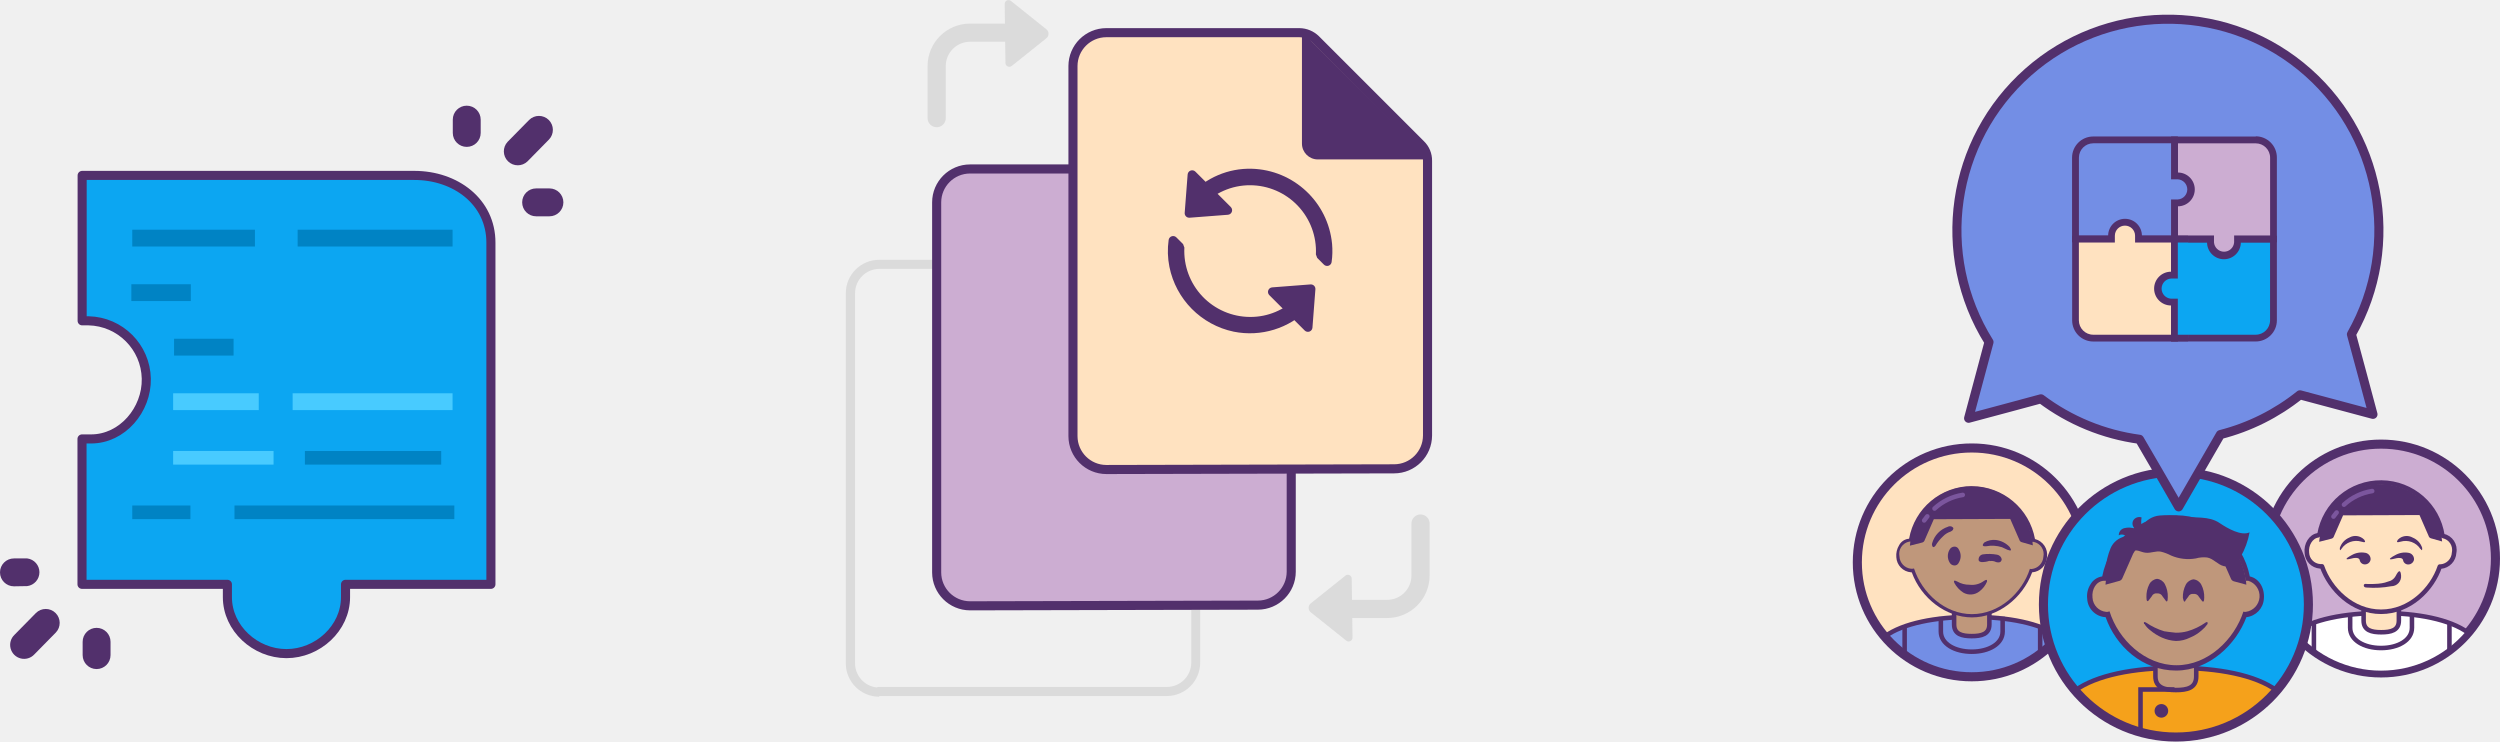
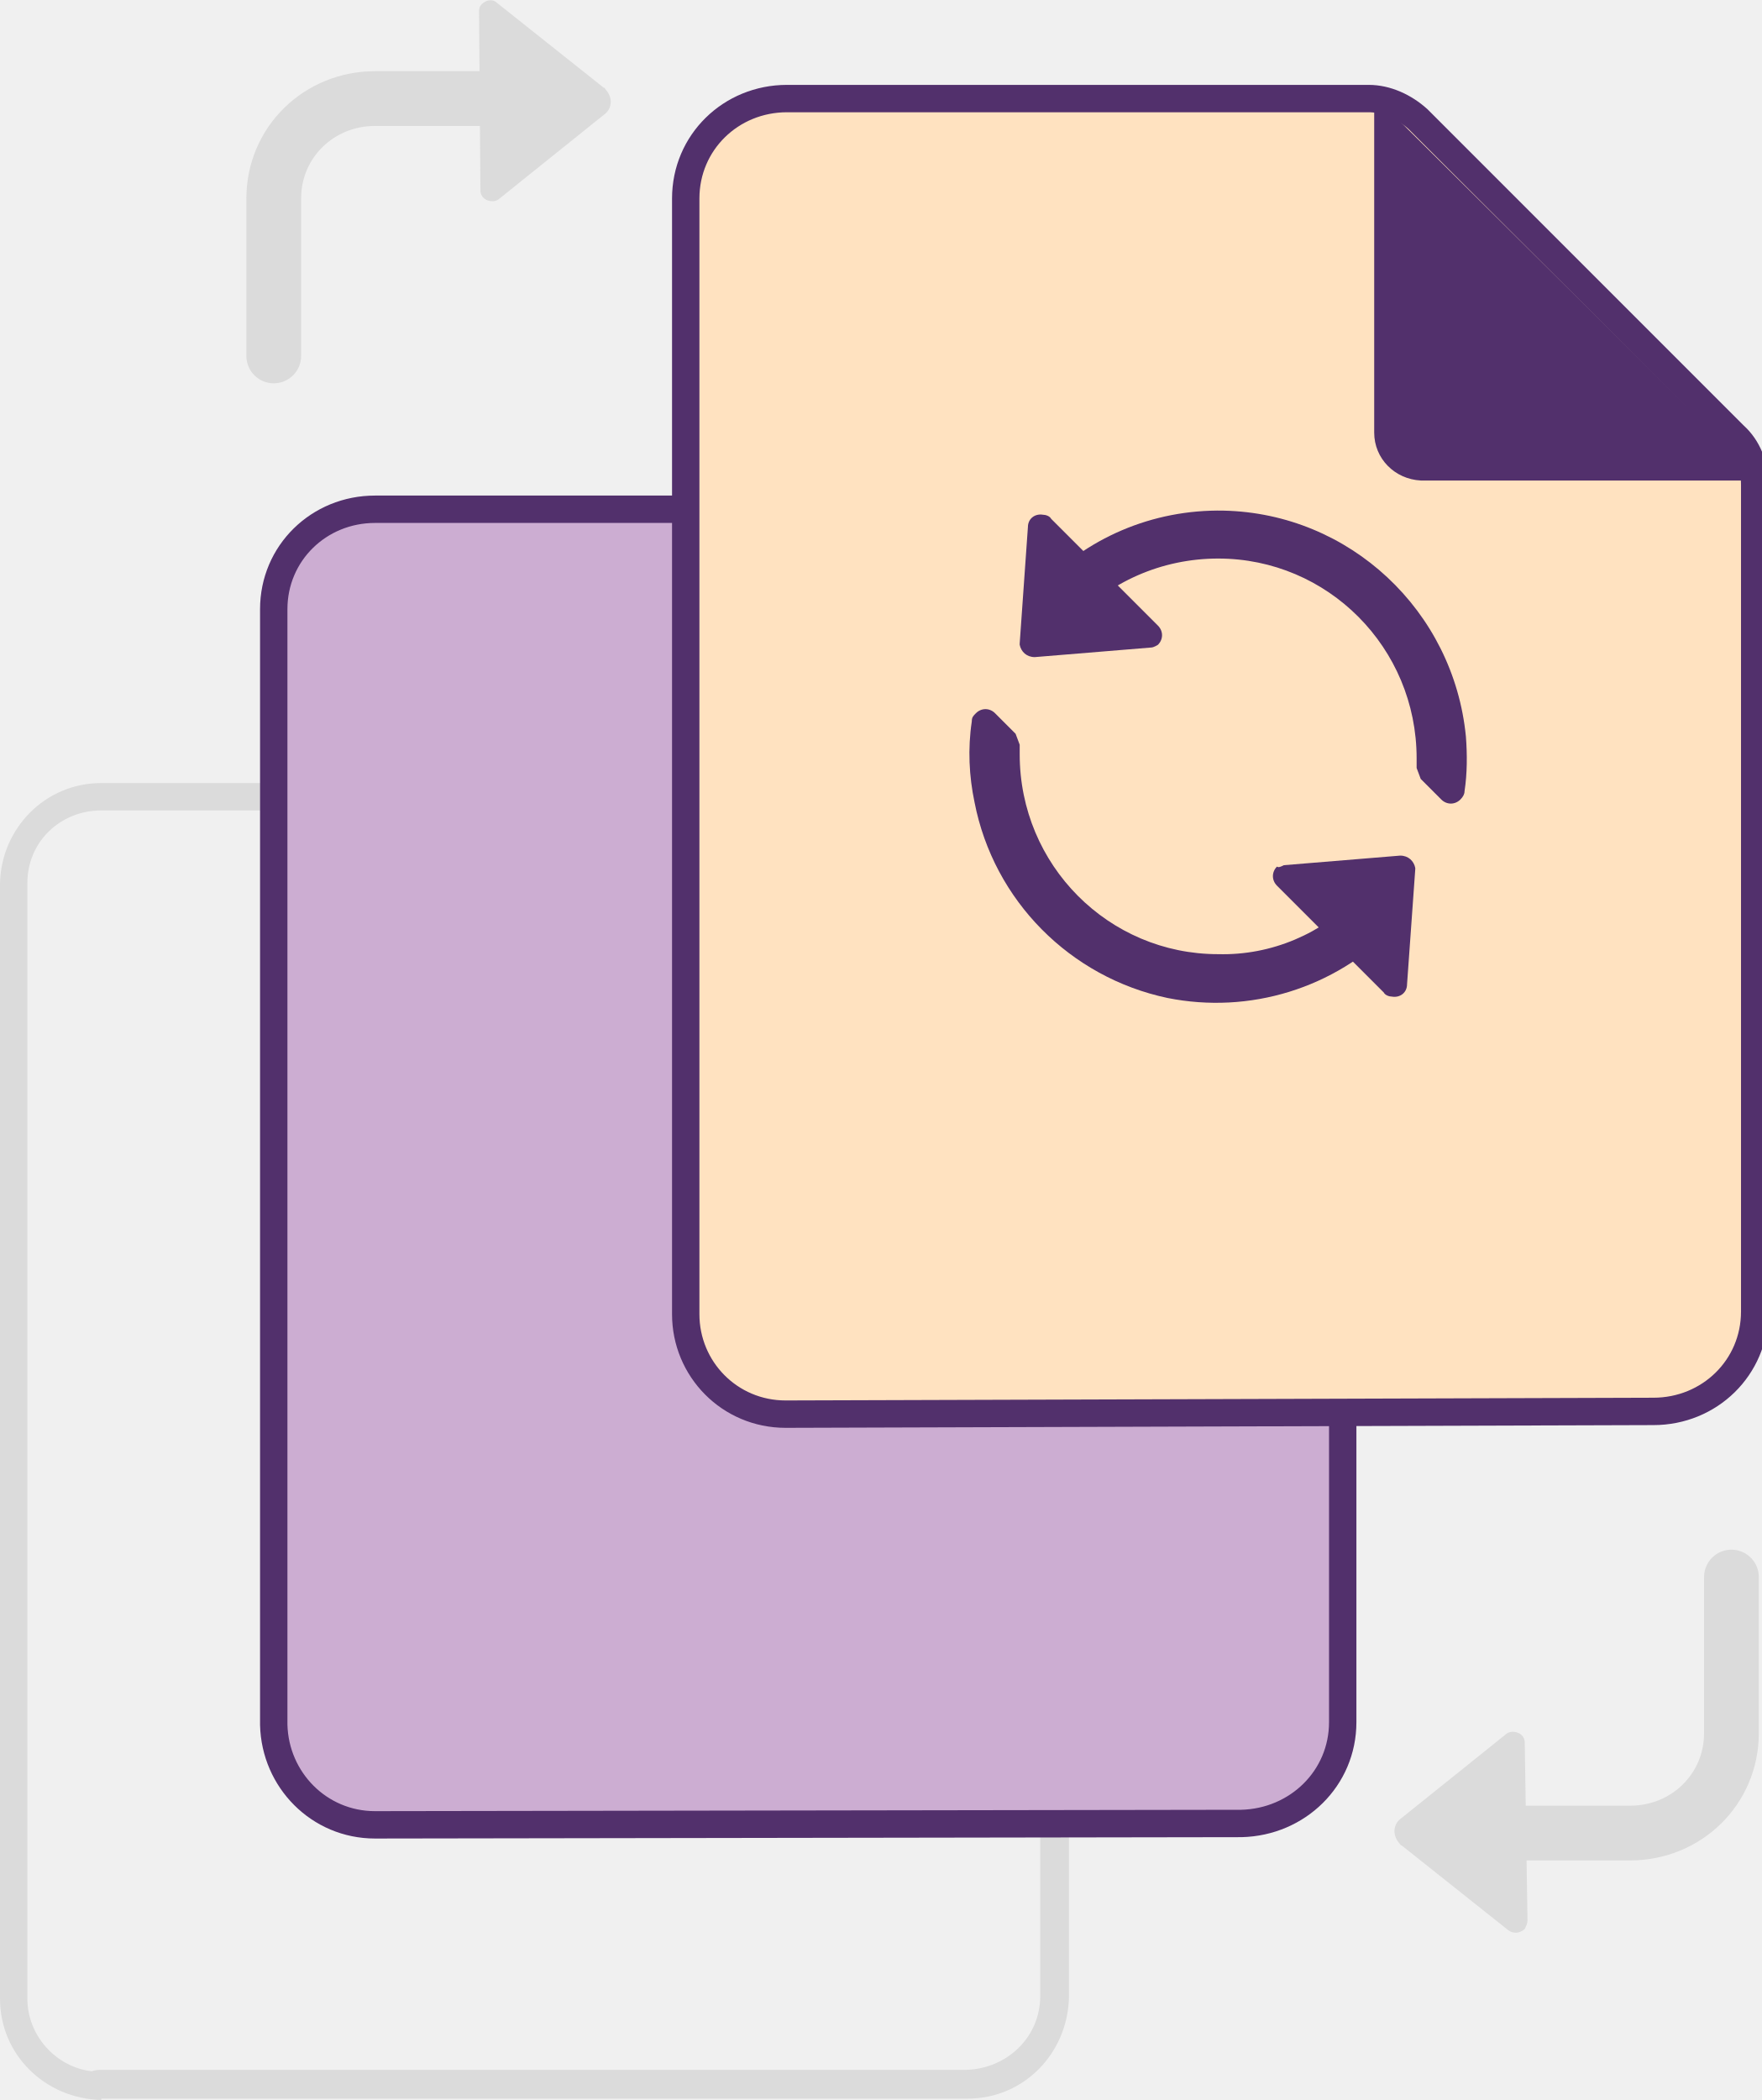
- <svg xmlns="http://www.w3.org/2000/svg" id="Layer_1" data-name="Layer 1" viewBox="0 0 550.25 163.23">
-   <defs>
-     <style>.cls-1,.cls-12,.cls-15,.cls-6,.cls-8{fill:none;}.cls-2{fill:#dbdbdb;}.cls-22,.cls-3{fill:#ccadd2;}.cls-10,.cls-13,.cls-14,.cls-15,.cls-16,.cls-20,.cls-21,.cls-3,.cls-5,.cls-8,.cls-9{stroke:#52306c;}.cls-12,.cls-16,.cls-20,.cls-21,.cls-3,.cls-6{stroke-linecap:round;}.cls-14,.cls-16,.cls-20,.cls-21,.cls-3{stroke-linejoin:round;}.cls-15,.cls-16,.cls-21,.cls-3,.cls-5{stroke-width:2px;}.cls-4{fill:#52306c;}.cls-14,.cls-5,.cls-7{fill:#ffe2c0;}.cls-10,.cls-12,.cls-13,.cls-15,.cls-5,.cls-6,.cls-8,.cls-9{stroke-miterlimit:10;}.cls-6{stroke:#dbdbdb;stroke-width:4px;}.cls-21,.cls-23,.cls-9{fill:#738ee5;}.cls-10,.cls-11{fill:#bf977b;}.cls-12{stroke:#a47cce;opacity:0.5;isolation:isolate;}.cls-13{fill:#fff;}.cls-16,.cls-19{fill:#0ca6f2;}.cls-17{fill:#48cbff;}.cls-18{fill:#0083c4;}.cls-20{fill:#f5a11b;}.cls-24{clip-path:url(#clip-path);}</style>
-     <clipPath id="clip-path">
-       <rect class="cls-1" x="474.12" y="51.88" width="7.47" height="23.25" />
-     </clipPath>
-   </defs>
-   <path class="cls-2" d="M236,59.19a3.25,3.25,0,0,1,2.19.91l23.1,23.1a2.88,2.88,0,0,1,.91,2.19v60.45a5.36,5.36,0,0,1-5.35,5.35h-63.3a2,2,0,0,0-.66.11,5.36,5.36,0,0,1-4.69-5.31V64.53a5.36,5.36,0,0,1,5.35-5.35H236m0-2H193.51a7.36,7.36,0,0,0-7.35,7.35V146a7.36,7.36,0,0,0,7.35,7.35v-0.15h63.3a7.36,7.36,0,0,0,7.35-7.35V85.38a4.88,4.88,0,0,0-1.5-3.6l-23.1-23.1a5.24,5.24,0,0,0-3.6-1.5h0Z" />
-   <path class="cls-3" d="M213.51,133.34a7.36,7.36,0,0,1-7.35-7.35V44.54a7.36,7.36,0,0,1,7.35-7.35H256a5.24,5.24,0,0,1,3.6,1.5l23.1,23.1a4.88,4.88,0,0,1,1.5,3.6v60.45a7.36,7.36,0,0,1-7.35,7.35Z" />
-   <path class="cls-4" d="M256.56,37.34v24.3A3.49,3.49,0,0,0,260,65.09h24.9" />
-   <path class="cls-5" d="M243.51,103.34A7.36,7.36,0,0,1,236.16,96V14.54a7.36,7.36,0,0,1,7.35-7.35H286a5.24,5.24,0,0,1,3.6,1.5l23.1,23.1a4.88,4.88,0,0,1,1.5,3.6V95.84a7.36,7.36,0,0,1-7.35,7.35Z" />
-   <path class="cls-4" d="M286.56,7V31.63A3.49,3.49,0,0,0,290,35.09h24.9" />
-   <path class="cls-6" d="M206.16,26V14.54a7.36,7.36,0,0,1,7.35-7.35H226" />
-   <path class="cls-2" d="M221.3,13.86a0.85,0.85,0,0,0,1.39.65l7.6-6.08a1.26,1.26,0,0,0,0-2l-7.77-6.22a0.85,0.85,0,0,0-1.39.68Z" />
-   <path class="cls-6" d="M312.66,115.23v11.45a7.36,7.36,0,0,1-7.35,7.35H292.86" />
-   <path class="cls-2" d="M297.51,127.35a0.85,0.85,0,0,0-1.39-.65l-7.6,6.08a1.26,1.26,0,0,0,0,2L296.3,141a0.85,0.85,0,0,0,1.39-.68Z" />
-   <circle id="SVGID" class="cls-7" cx="433.98" cy="123.78" r="25.18" />
-   <circle id="SVGID-2" data-name="SVGID" class="cls-8" cx="433.98" cy="123.78" r="25.18" />
-   <path class="cls-8" d="M423.92,136.75c-0.62,3.12,4.16,6.17,10.2,6.17s10.68-3.19,10.2-6.24" />
-   <path class="cls-9" d="M434,135.78c-8,0-15.12,1.39-19.15,4.3a25.08,25.08,0,0,0,38.29,0C449.11,137.17,442,135.78,434,135.78Z" />
-   <path class="cls-8" d="M427.18,135.78V139c0,2.71,3.05,4.44,6.8,4.44h0c3.75,0,6.8-1.73,6.8-4.44v-3.26" />
-   <path class="cls-10" d="M437.87,133.56H430.1v3.88c0,2.15,1.73,2.57,3.88,2.57h0c2.15,0,3.88-.42,3.88-2.57v-3.88h0Z" />
-   <path class="cls-11" d="M434,135.5c-6.31,0-11.24-4.93-13-10h-0.42a3.14,3.14,0,0,1-2.91-3c-0.21-1.8.9-3.61,2.43-3.82a1,1,0,0,1,.28-0.21h0.07a13.7,13.7,0,0,1,27.06.28c0.07,0,.07.07,0.14,0.07a3.12,3.12,0,0,1,2.43,3.68,3.21,3.21,0,0,1-2.91,3.05H447C445.22,130.58,440.3,135.5,434,135.5Z" />
-   <path class="cls-4" d="M434,107.68a13.4,13.4,0,0,1,13.25,11.59h0.35a2.74,2.74,0,0,1,2.15,3.26,2.89,2.89,0,0,1-2.57,2.71H447a0.25,0.25,0,0,1-.21-0.07c-1.73,5.41-6.8,10-12.76,10s-11-4.65-12.76-10.06a0.88,0.88,0,0,1-.42.07h-0.21a2.84,2.84,0,0,1-2.57-2.71,2.74,2.74,0,0,1,2.15-3.26h0.55A13.39,13.39,0,0,1,434,107.68m0-.69a14.06,14.06,0,0,0-13.81,11.59h-0.07A2.68,2.68,0,0,0,418,120a4.27,4.27,0,0,0-.62,2.64,3.51,3.51,0,0,0,3.26,3.33h0.14c2.08,5.76,7.56,9.92,13.25,9.92s11.1-4.16,13.25-9.92a3.51,3.51,0,0,0,3.26-3.33,3.57,3.57,0,0,0-2.64-4A14.19,14.19,0,0,0,434,107h0Z" />
-   <path class="cls-4" d="M442.45,114.21l2,4.58a0.75,0.75,0,0,0,.55.55l2.43,0.69a13.56,13.56,0,0,0-27.06.07l2.71-.69a0.75,0.75,0,0,0,.55-0.55l2-4.58" />
-   <g id="a">
-     <path class="cls-4" d="M437.94,123.5a2.19,2.19,0,0,1,1.39.21q1.14,0.31,1.25-.62a1.25,1.25,0,0,0-1-1,9.86,9.86,0,0,0-3.19-.07,1.11,1.11,0,0,0-.9,1c-0.07.42,0.14,0.62,0.62,0.69a4.88,4.88,0,0,0,1.8-.28m-7.08,4.58c-0.69-.35-0.9-0.28-0.69.28a5.9,5.9,0,0,0,2,2.15,3.16,3.16,0,0,0,3.54-.28,5.18,5.18,0,0,0,1.66-2.15c0.07-.49-0.14-0.49-0.69-0.14a4.39,4.39,0,0,1-3.19.83,5.17,5.17,0,0,1-2.64-.69m-0.69-7.7a1.22,1.22,0,0,0-1,.62,2.76,2.76,0,0,0,0,2.91,1.22,1.22,0,0,0,1,.62,1,1,0,0,0,1-.62,2.76,2.76,0,0,0,0-2.91,1,1,0,0,0-1-.62m-0.28-3.75c0.21-.28.07-0.49-0.35-0.69a1,1,0,0,0-.62,0,0.24,0.24,0,0,0-.14.07,5.32,5.32,0,0,0-3.47,3.61,0.77,0.77,0,0,0,0,.55c0.14,0.42.35,0.42,0.69,0.07a9.44,9.44,0,0,1,1.73-2.15,3.9,3.9,0,0,1,1.6-1c0.07,0,.07-0.07.14-0.07a1.1,1.1,0,0,0,.42-0.35M441.82,121c0.9,0.35,1,.14.49-0.62a5,5,0,0,0-3-1.53,4.16,4.16,0,0,0-2.57.55q-0.83.94,0.42,0.83a7.2,7.2,0,0,1,3.47.21Z" />
-   </g>
-   <line class="cls-8" x1="419.21" y1="137.79" x2="419.21" y2="144.04" />
-   <line class="cls-8" x1="449.04" y1="137.79" x2="449.04" y2="144.04" />
-   <path class="cls-12" d="M424.2,113.65l-0.69.9" />
-   <path class="cls-12" d="M432,108.93a11.87,11.87,0,0,0-6.21,3" />
-   <circle id="SVGID-3" data-name="SVGID" class="cls-3" cx="524.07" cy="122.93" r="25.18" />
-   <circle id="SVGID-4" data-name="SVGID" class="cls-8" cx="524.07" cy="122.93" r="25.18" />
-   <path class="cls-8" d="M514,135.9c-0.62,3.12,4.16,6.17,10.2,6.17s10.68-3.19,10.2-6.24" />
-   <path class="cls-13" d="M524.07,134.93c-8,0-15.12,1.39-19.15,4.3a25.08,25.08,0,0,0,38.29,0C539.19,136.32,532.11,134.93,524.07,134.93Z" />
-   <path class="cls-8" d="M517.27,134.93v3.26c0,2.71,3.05,4.44,6.8,4.44h0c3.75,0,6.8-1.73,6.8-4.44v-3.26" />
-   <path class="cls-14" d="M528,132.71h-7.77v3.88c0,2.15,1.73,2.57,3.88,2.57h0c2.15,0,3.88-.42,3.88-2.57v-3.88h0Z" />
-   <path class="cls-14" d="M524.07,134.65c-6.31,0-11.24-4.93-13-10h-0.42a3.14,3.14,0,0,1-2.91-3c-0.21-1.8.9-3.61,2.43-3.82a1,1,0,0,1,.28-0.21h0.07a13.7,13.7,0,0,1,27.06.28c0.07,0,.07.07,0.14,0.07a3.12,3.12,0,0,1,2.43,3.68,3.21,3.21,0,0,1-2.91,3.05H537C535.31,129.73,530.38,134.65,524.07,134.65Z" />
-   <path class="cls-4" d="M532.53,113.36l2,4.58a0.75,0.75,0,0,0,.55.55l2.43,0.69a13.56,13.56,0,0,0-27.06.07l2.71-.69a0.75,0.75,0,0,0,.55-0.55l2-4.58Z" />
-   <line class="cls-8" x1="509.29" y1="136.94" x2="509.29" y2="143.19" />
-   <line class="cls-8" x1="539.12" y1="136.94" x2="539.12" y2="143.19" />
-   <path class="cls-12" d="M514.29,112.8l-0.69.9" />
-   <path class="cls-12" d="M522.12,108.08a11.87,11.87,0,0,0-6.21,3" />
-   <g id="a-2" data-name="a">
-     <path class="cls-4" d="M520.27,128.87q0,0.44.64,0.45a21.06,21.06,0,0,0,5.41-.29,2.17,2.17,0,0,0,2.16-2.36q-0.16-1.89-1.14,0a2.47,2.47,0,0,1-1.16,1.15q-0.69.25-1.27,0.41t-1.51.25a20.24,20.24,0,0,1-2.48.05q-0.66-.1-0.66.33m0.32-7.19a4.35,4.35,0,0,0-3,.53,7.33,7.33,0,0,0-1,.62q-0.36.41,0.49,0.23,2.1-.6,2.3.21a1.15,1.15,0,0,0,1.34.95,1.23,1.23,0,0,0,1.06-1.1,1.4,1.4,0,0,0-1.16-1.44M515,120.6q-0.05.86,0.33,0.23a3.92,3.92,0,0,1,4.45-1.6q1.16,0.36.58-.45a2.71,2.71,0,0,0-3.3-.45A3.69,3.69,0,0,0,515,120.6m11.13,2.23q-0.36.41,0.48,0.23,2.11-.6,2.3.21a1.14,1.14,0,0,0,1.36.95,1.26,1.26,0,0,0,1.06-1.1,1.42,1.42,0,0,0-1.18-1.44,4.32,4.32,0,0,0-3,.53,5.62,5.62,0,0,0-1,.62m6.63-2q0.41,0.62.34-.25a3.65,3.65,0,0,0-2.07-2.25,2.69,2.69,0,0,0-3.27.45q-0.59.81,0.56,0.45A3.9,3.9,0,0,1,532.73,120.82Z" />
-   </g>
-   <circle id="SVGID-5" data-name="SVGID" class="cls-8" cx="433.98" cy="123.78" r="25.18" />
-   <circle id="SVGID-6" data-name="SVGID" class="cls-15" cx="433.98" cy="123.78" r="25.18" />
-   <path class="cls-16" d="M91.21,38.61H18.08v32H19.5A13,13,0,0,1,32.2,83.33c0.15,6.86-5.28,13.28-12.15,13.28h-2v32h32v2.83c0,6.86,6.14,12.42,13,12.42s13-5.56,13-12.42v-2.83h32V53.44C108.08,44.4,100.24,38.61,91.21,38.61Z" />
-   <path class="cls-4" d="M118,47.61l2.93,0a3.07,3.07,0,1,0,0-6.14l-2.93,0A3.07,3.07,0,1,0,118,47.61Z" />
-   <path class="cls-4" d="M120.79,26.41a3.07,3.07,0,0,0-4.34,0l-4.73,4.81a3.07,3.07,0,0,0,4.38,4.3l4.73-4.81A3.07,3.07,0,0,0,120.79,26.41Z" />
-   <path class="cls-4" d="M99.66,29.26a3.07,3.07,0,1,0,6.14,0l0-2.93a3.07,3.07,0,1,0-6.14,0Z" />
-   <path class="cls-4" d="M6,122.91l-2.93,0a3.07,3.07,0,0,0,0,6.14L6,129A3.07,3.07,0,0,0,6,122.91Z" />
-   <path class="cls-4" d="M12.24,134.93a3.07,3.07,0,0,0-4.34,0l-4.73,4.81a3.07,3.07,0,1,0,4.38,4.3l4.73-4.81A3.07,3.07,0,0,0,12.24,134.93Z" />
-   <path class="cls-4" d="M24.33,141.26a3.07,3.07,0,1,0-6.14,0l0,2.93a3.07,3.07,0,1,0,6.14,0Z" />
-   <path class="cls-17" d="M64.41,86.56h35.2v3.7H64.41v-3.7Z" />
-   <path class="cls-18" d="M29.11,50.56h27v3.7h-27v-3.7Z" />
-   <path class="cls-18" d="M65.51,50.56h34.1v3.7H65.51v-3.7Z" />
-   <path class="cls-18" d="M28.91,62.56H42v3.7H28.91v-3.7Z" />
-   <path class="cls-18" d="M38.31,74.56h13.1v3.7H38.31v-3.7Z" />
-   <path class="cls-17" d="M38.11,86.56H56.95v3.7H38.11v-3.7Z" />
-   <path class="cls-17" d="M38.11,99.26h22.1v3H38.11v-3Z" />
-   <path class="cls-18" d="M29.11,111.26h12.8v3H29.11v-3Z" />
-   <path class="cls-18" d="M51.61,111.26H100v3H51.61v-3Z" />
-   <path class="cls-18" d="M67.11,99.26h30v3h-30v-3Z" />
-   <circle id="SVGID-7" data-name="SVGID" class="cls-19" cx="478.82" cy="133.06" r="29.16" />
-   <path class="cls-20" d="M478.92,147c-9.29,0-17.52,1.6-22.22,5a29.2,29.2,0,0,0,44.44,0C496.44,148.55,488.22,147,478.92,147Z" />
-   <path class="cls-10" d="M483.41,144.39h-9v4.49c0,2.46,2,3,4.49,3h0c2.46,0,4.49-.43,4.49-3v-4.49Z" />
-   <path class="cls-11" d="M478.92,147.06c-7.26,0-13-5.88-15.17-11.75h-0.32a3.81,3.81,0,0,1-3.53-3.63c-0.21-2.24,1.07-4.17,3-4.38h0.21a16,16,0,0,1,31.62,0h0c1.92,0.21,3.2,2.14,3,4.38a3.81,3.81,0,0,1-3.53,3.63H494C492,141.18,486.19,147.06,478.92,147.06Z" />
-   <path class="cls-4" d="M478.92,114.48a15.64,15.64,0,0,1,15.38,13.35h0.53a3.51,3.51,0,0,1-.53,6.84H494c-0.11,0-.21,0-0.21-0.11-2,6.2-7.8,11.86-14.74,11.86s-12.82-5.66-14.74-11.86c-0.11,0-.32.11-0.43,0.11h-0.32a3.32,3.32,0,0,1-3-3.1c-0.21-1.92.85-3.63,2.46-3.74h0.64a15.27,15.27,0,0,1,15.28-13.35m0-1.07a16.58,16.58,0,0,0-16.24,13.46,3.51,3.51,0,0,0-2.56,1.71,4.79,4.79,0,0,0-.75,3.2,4.27,4.27,0,0,0,4.06,4.06h0c2.24,6.41,8.12,11.75,15.49,11.75s13.25-5.77,15.49-11.75a4.35,4.35,0,0,0,3.85-4.06c0.21-2.35-1.07-4.49-3.1-4.91a16.58,16.58,0,0,0-16.24-13.46h0Z" />
-   <path class="cls-4" d="M488.65,122L491,127.3a1,1,0,0,0,.64.64l2.78,0.75a15.54,15.54,0,0,0-31,0l3.1-.85a1,1,0,0,0,.64-0.64l2.35-5.34,0.53-.85,4.27-2.35,5.77,1.82Z" />
-   <path class="cls-4" d="M475.61,121.42a9.65,9.65,0,0,1,2.24.85,9.55,9.55,0,0,0,5.45.64,6.41,6.41,0,0,1,2.46-.21c1.39,0.21,2.35,1.6,3.74,1.92a3.38,3.38,0,0,0,3.63-2,16.81,16.81,0,0,0,2-5.45c-1.82.85-4.81-.85-6.52-2-2.46-1.71-5.45-1.07-8.44-1.5a18.16,18.16,0,0,0-4.81-.21,5.09,5.09,0,0,0-4,2.56,7.16,7.16,0,0,1,0-2.14,1.57,1.57,0,0,0-1.82.64,1.48,1.48,0,0,0,.32,1.82,4,4,0,0,0-2.24-.11,1.59,1.59,0,0,0-1.28,1.6,1.31,1.31,0,0,1,1.6.21,4.37,4.37,0,0,0-3.42,2.67,15.46,15.46,0,0,0-1.07,4.38,19.72,19.72,0,0,1-.43,2.46c-0.11-.43,1.18,0,1.6,0s-0.11.11-.11,0.53c1.39-.11,2.24-1.6,2.67-3s0.75-2.88,1.92-3.63,2,0.11,3.2.21S474.54,121.21,475.61,121.42Z" />
-   <g id="a-3" data-name="a">
-     <path class="cls-4" d="M472,137.34a4.87,4.87,0,0,0,1.28,1.39,10.68,10.68,0,0,0,2.56,1.6,8.73,8.73,0,0,0,3.1.75,6.92,6.92,0,0,0,3.1-.75,8.87,8.87,0,0,0,2.56-1.6,6.85,6.85,0,0,0,1.28-1.39c0.11-.43-0.11-0.53-0.43-0.32a13.34,13.34,0,0,1-4,1.92,9.35,9.35,0,0,1-2.56.32q-1.6-.16-2.56-0.32a14.71,14.71,0,0,1-4-1.92c-0.43-.21-0.53-0.11-0.43.32m5.23-5.88a5.77,5.77,0,0,0-.64-2.88,2.22,2.22,0,0,0-1.71-1.18h0a2.22,2.22,0,0,0-1.71,1.18,5.77,5.77,0,0,0-.64,2.88c0,0.85.21,1.07,0.53,0.64l0.64-.85a1.08,1.08,0,0,1,1.18-.64h0a1.15,1.15,0,0,1,1.18.64l0.64,0.85c0.32,0.53.53,0.32,0.53-.64m3.85,0.75,0.64-.85a1.08,1.08,0,0,1,1.18-.64h0a1.15,1.15,0,0,1,1.18.64l0.64,0.85c0.32,0.43.53,0.21,0.53-.64a5.77,5.77,0,0,0-.64-2.88,2.22,2.22,0,0,0-1.71-1.18h0a2.22,2.22,0,0,0-1.71,1.18,5.77,5.77,0,0,0-.64,2.88C480.63,132.42,480.74,132.64,481.06,132.21Z" />
-   </g>
-   <polyline class="cls-8" points="478.6 151.76 471.13 151.76 471.13 157.85 471.13 161.16" />
-   <circle class="cls-4" cx="475.72" cy="156.46" r="1.5" />
-   <circle id="SVGID-8" data-name="SVGID" class="cls-15" cx="478.92" cy="133.06" r="29.16" />
-   <path class="cls-21" d="M517.55,73.58a46.44,46.44,0,1,0-79.77,1.71l-2.1,7.85-2.39,8.92,8.92-2.39,7-1.89a46.37,46.37,0,0,0,21.69,8.91l4,6.87,4.62,8,4.62-8,4.57-7.91a46.25,46.25,0,0,0,17.51-8.75l7.15,1.91,8.92,2.39-2.39-8.92Z" />
-   <path class="cls-19" d="M478.6,74.41V66.49h-0.75a3,3,0,0,1,0-5.94h0.75V52.63h21.79V70.51a3.91,3.91,0,0,1-3.91,3.91H478.6Z" />
-   <path class="cls-4" d="M499.64,53.38V70.51a3.16,3.16,0,0,1-3.16,3.16H479.36V65.74h-1.5a2.22,2.22,0,0,1,0-4.43h1.5V53.38h20.29m1.5-1.5H477.85V59.8a3.72,3.72,0,0,0,0,7.44v7.92h18.63a4.66,4.66,0,0,0,4.66-4.66h0V51.88h0Z" />
-   <path class="cls-22" d="M489.5,56.3a3,3,0,0,1-3-3V52.58H478.6V30.8h17.88a3.91,3.91,0,0,1,3.91,3.91h0V52.58h-7.92v0.75A3,3,0,0,1,489.5,56.3Z" />
-   <path class="cls-4" d="M496.49,31.55a3.16,3.16,0,0,1,3.16,3.16h0V51.83h-7.92v1.5a2.22,2.22,0,0,1-4.43,0v-1.5h-7.93V31.55h17.13m0-1.5H477.85V53.34h7.92a3.72,3.72,0,0,0,7.44,0h7.93V34.7A4.66,4.66,0,0,0,496.49,30h0Z" />
-   <path class="cls-23" d="M456.82,52.58V34.7a3.91,3.91,0,0,1,3.91-3.91H478.6v7.92h0.75a3,3,0,1,1,.13,5.94H478.6v7.93H456.82Z" />
-   <path class="cls-4" d="M477.85,31.55v7.92h1.5a2.22,2.22,0,0,1,0,4.43h-1.5v7.93H457.57V34.7a3.16,3.16,0,0,1,3.16-3.16h17.13m1.5-1.5H460.72a4.66,4.66,0,0,0-4.66,4.66V53.34h23.29V45.41a3.72,3.72,0,0,0,0-7.44V30h0Z" />
-   <path class="cls-7" d="M460.72,74.41a3.91,3.91,0,0,1-3.91-3.91h0V52.63h7.92V51.88a3,3,0,0,1,5.94,0v0.75h7.93V74.42H460.72Z" />
-   <path class="cls-4" d="M467.71,49.66a2.22,2.22,0,0,1,2.22,2.22v1.5h7.93V73.67H460.72a3.16,3.16,0,0,1-3.16-3.16h0V53.38h7.92v-1.5a2.22,2.22,0,0,1,2.22-2.22m0-1.5A3.72,3.72,0,0,0,464,51.88h-7.92V70.51a4.66,4.66,0,0,0,4.66,4.66h18.63V51.88h-7.93a3.72,3.72,0,0,0-3.72-3.72h0Z" />
-   <g class="cls-24">
-     <path class="cls-19" d="M478.59,74.41V66.49h-0.75a3,3,0,1,1-.13-5.94h0.88V52.63h21.79V70.51a3.91,3.91,0,0,1-3.91,3.91H478.59Z" />
-     <path class="cls-4" d="M499.63,53.38V70.51a3.16,3.16,0,0,1-3.16,3.16H479.34V65.74h-1.5a2.22,2.22,0,0,1,0-4.43h1.5V53.38h20.29m1.5-1.5H477.84V59.8a3.72,3.72,0,0,0,0,7.44v7.92h18.63a4.66,4.66,0,0,0,4.66-4.66h0V51.88h0Z" />
-   </g>
-   <path class="cls-3" d="M597.08,97.75" />
-   <path class="cls-4" d="M264.47,45.48a14.36,14.36,0,0,1,10.69-4.71A14.53,14.53,0,0,1,289.63,56l0.28,0.76,1.48,1.48a1,1,0,0,0,1.7-.56,17.47,17.47,0,0,0,.1-4A18.28,18.28,0,0,0,275.5,37.14a17.67,17.67,0,0,0-13.57,5.8Z" />
-   <path class="cls-4" d="M285.48,65.41a14.22,14.22,0,0,1-10.33,4.35,14.53,14.53,0,0,1-14.47-15.27l-0.28-.76-1.48-1.48a1,1,0,0,0-1.7.55,17.54,17.54,0,0,0,.17,5.94A18.26,18.26,0,0,0,271.53,73,18.06,18.06,0,0,0,288,67.94Z" />
-   <path class="cls-4" d="M270.27,47.27l-8.45.65a1,1,0,0,1-1.07-1.07l0.65-8.45a1,1,0,0,1,1.7-.63l7.8,7.8A1,1,0,0,1,270.27,47.27Z" />
-   <path class="cls-4" d="M280,63.25l8.45-.65a1,1,0,0,1,1.07,1.07l-0.65,8.45a1,1,0,0,1-1.7.63l-7.8-7.8A1,1,0,0,1,280,63.25Z" />
+ <svg xmlns="http://www.w3.org/2000/svg" version="1.1" id="Layer_1" x="0px" y="0px" viewBox="0 0 128.7 153.4" style="enable-background:new 0 0 128.7 153.4;" xml:space="preserve">
+   <style type="text/css">
+ 	.st0{fill:#DBDBDB;}
+ 	.st1{fill:#CCADD2;stroke:#52306C;stroke-width:2;stroke-linecap:round;stroke-linejoin:round;}
+ 	.st2{fill:#52306C;}
+ 	.st3{fill:#FFE2C0;stroke:#52306C;stroke-width:2;stroke-miterlimit:10;}
+ 	.st4{fill:none;stroke:#DBDBDB;stroke-width:4;stroke-linecap:round;stroke-miterlimit:10;}
+ </style>
+   <path class="st0" d="M49.8,59.2c0.8,0,1.6,0.3,2.2,0.9l23.1,23.1c0.6,0.6,0.9,1.4,0.9,2.2v60.4c0,3-2.4,5.3-5.4,5.4H7.4  c-0.2,0-0.4,0-0.7,0.1C4.1,151,2,148.7,2,146V64.5c0-3,2.4-5.3,5.4-5.3L49.8,59.2 M49.8,57.2H7.4c-4.1,0-7.3,3.3-7.4,7.3V146  c0,4.1,3.3,7.3,7.4,7.4v-0.1h63.3c4.1,0,7.3-3.3,7.4-7.4V85.4c0-1.4-0.5-2.7-1.5-3.6L53.4,58.7C52.4,57.7,51.1,57.2,49.8,57.2  L49.8,57.2L49.8,57.2z" />
+   <path class="st1" d="M27.4,133.3c-4.1,0-7.3-3.3-7.4-7.3V44.5c0-4.1,3.3-7.3,7.4-7.3h42.5c1.3,0,2.6,0.6,3.6,1.5l23.1,23.1  c1,0.9,1.5,2.2,1.5,3.6v60.4c0,4.1-3.3,7.3-7.4,7.4L27.4,133.3z" />
+   <path class="st2" d="M70.4,37.3v24.3c0,1.9,1.5,3.4,3.4,3.4h24.9" />
+   <path class="st3" d="M57.4,103.3c-4.1,0-7.3-3.3-7.3-7.3V14.5c0-4.1,3.3-7.3,7.4-7.3h42.5c1.3,0,2.6,0.6,3.6,1.5l23.1,23.1  c1,0.9,1.5,2.2,1.5,3.6v60.4c0,4.1-3.3,7.3-7.4,7.3L57.4,103.3z" />
+   <path class="st2" d="M100.4,7v24.6c0,1.9,1.5,3.4,3.4,3.5h24.9" />
+   <path class="st4" d="M20,26V14.5c0-4.1,3.3-7.3,7.4-7.3h12.5" />
+   <path class="st0" d="M35.1,13.9c0,0.5,0.4,0.8,0.9,0.8c0.2,0,0.4-0.1,0.5-0.2l7.6-6.1c0.6-0.4,0.7-1.2,0.2-1.8  c-0.1-0.1-0.1-0.2-0.2-0.2l-7.8-6.2C36-0.1,35.5,0,35.2,0.3C35,0.5,35,0.7,35,0.9L35.1,13.9z" />
+   <path class="st4" d="M126.5,115.2v11.4c0,4.1-3.3,7.3-7.4,7.3h-12.5" />
+   <path class="st0" d="M111.4,127.3c0-0.5-0.4-0.8-0.9-0.8c-0.2,0-0.4,0.1-0.5,0.2l-7.6,6.1c-0.6,0.4-0.7,1.2-0.2,1.8  c0.1,0.1,0.1,0.2,0.2,0.2l7.8,6.2c0.4,0.3,0.9,0.2,1.2-0.1c0.1-0.2,0.2-0.4,0.2-0.6L111.4,127.3z" />
+   <path class="st1" d="M410.9,97.8" />
+   <path class="st2" d="M78.3,45.5c2.7-3,6.6-4.7,10.7-4.7c8,0,14.5,6.5,14.5,14.6c0,0.2,0,0.4,0,0.7l0.3,0.8l1.5,1.5  c0.4,0.4,1,0.4,1.4,0c0.2-0.2,0.3-0.4,0.3-0.6c0.2-1.3,0.2-2.7,0.1-4c-0.9-9.2-8.5-16.3-17.7-16.5c-5.2-0.1-10.1,2-13.6,5.8  L78.3,45.5z" />
+   <path class="st2" d="M99.3,65.4c-2.7,2.8-6.4,4.4-10.3,4.3c-8,0-14.5-6.5-14.5-14.6c0-0.2,0-0.5,0-0.7l-0.3-0.8l-1.5-1.5  c-0.4-0.4-1-0.4-1.4,0c-0.2,0.2-0.3,0.3-0.3,0.6c-0.3,2-0.2,4,0.2,5.9c1.4,7.2,7,12.8,14.1,14.3c6,1.2,12.2-0.7,16.5-5.1L99.3,65.4z  " />
+   <path class="st2" d="M84.1,47.3l-8.5,0.7c-0.6,0-1-0.4-1.1-0.9c0,0,0-0.1,0-0.1l0.6-8.5c0-0.6,0.5-1,1.1-0.9c0.2,0,0.5,0.1,0.6,0.3  l7.8,7.8c0.4,0.4,0.4,1,0,1.4C84.6,47.1,84.3,47.3,84.1,47.3z" />
+   <path class="st2" d="M93.8,63.2l8.5-0.7c0.6,0,1,0.4,1.1,0.9c0,0,0,0.1,0,0.1l-0.6,8.4c0,0.6-0.5,1-1.1,0.9c-0.2,0-0.5-0.1-0.6-0.3  l-7.8-7.8c-0.4-0.4-0.4-1,0-1.4C93.4,63.4,93.6,63.3,93.8,63.2z" />
</svg>
